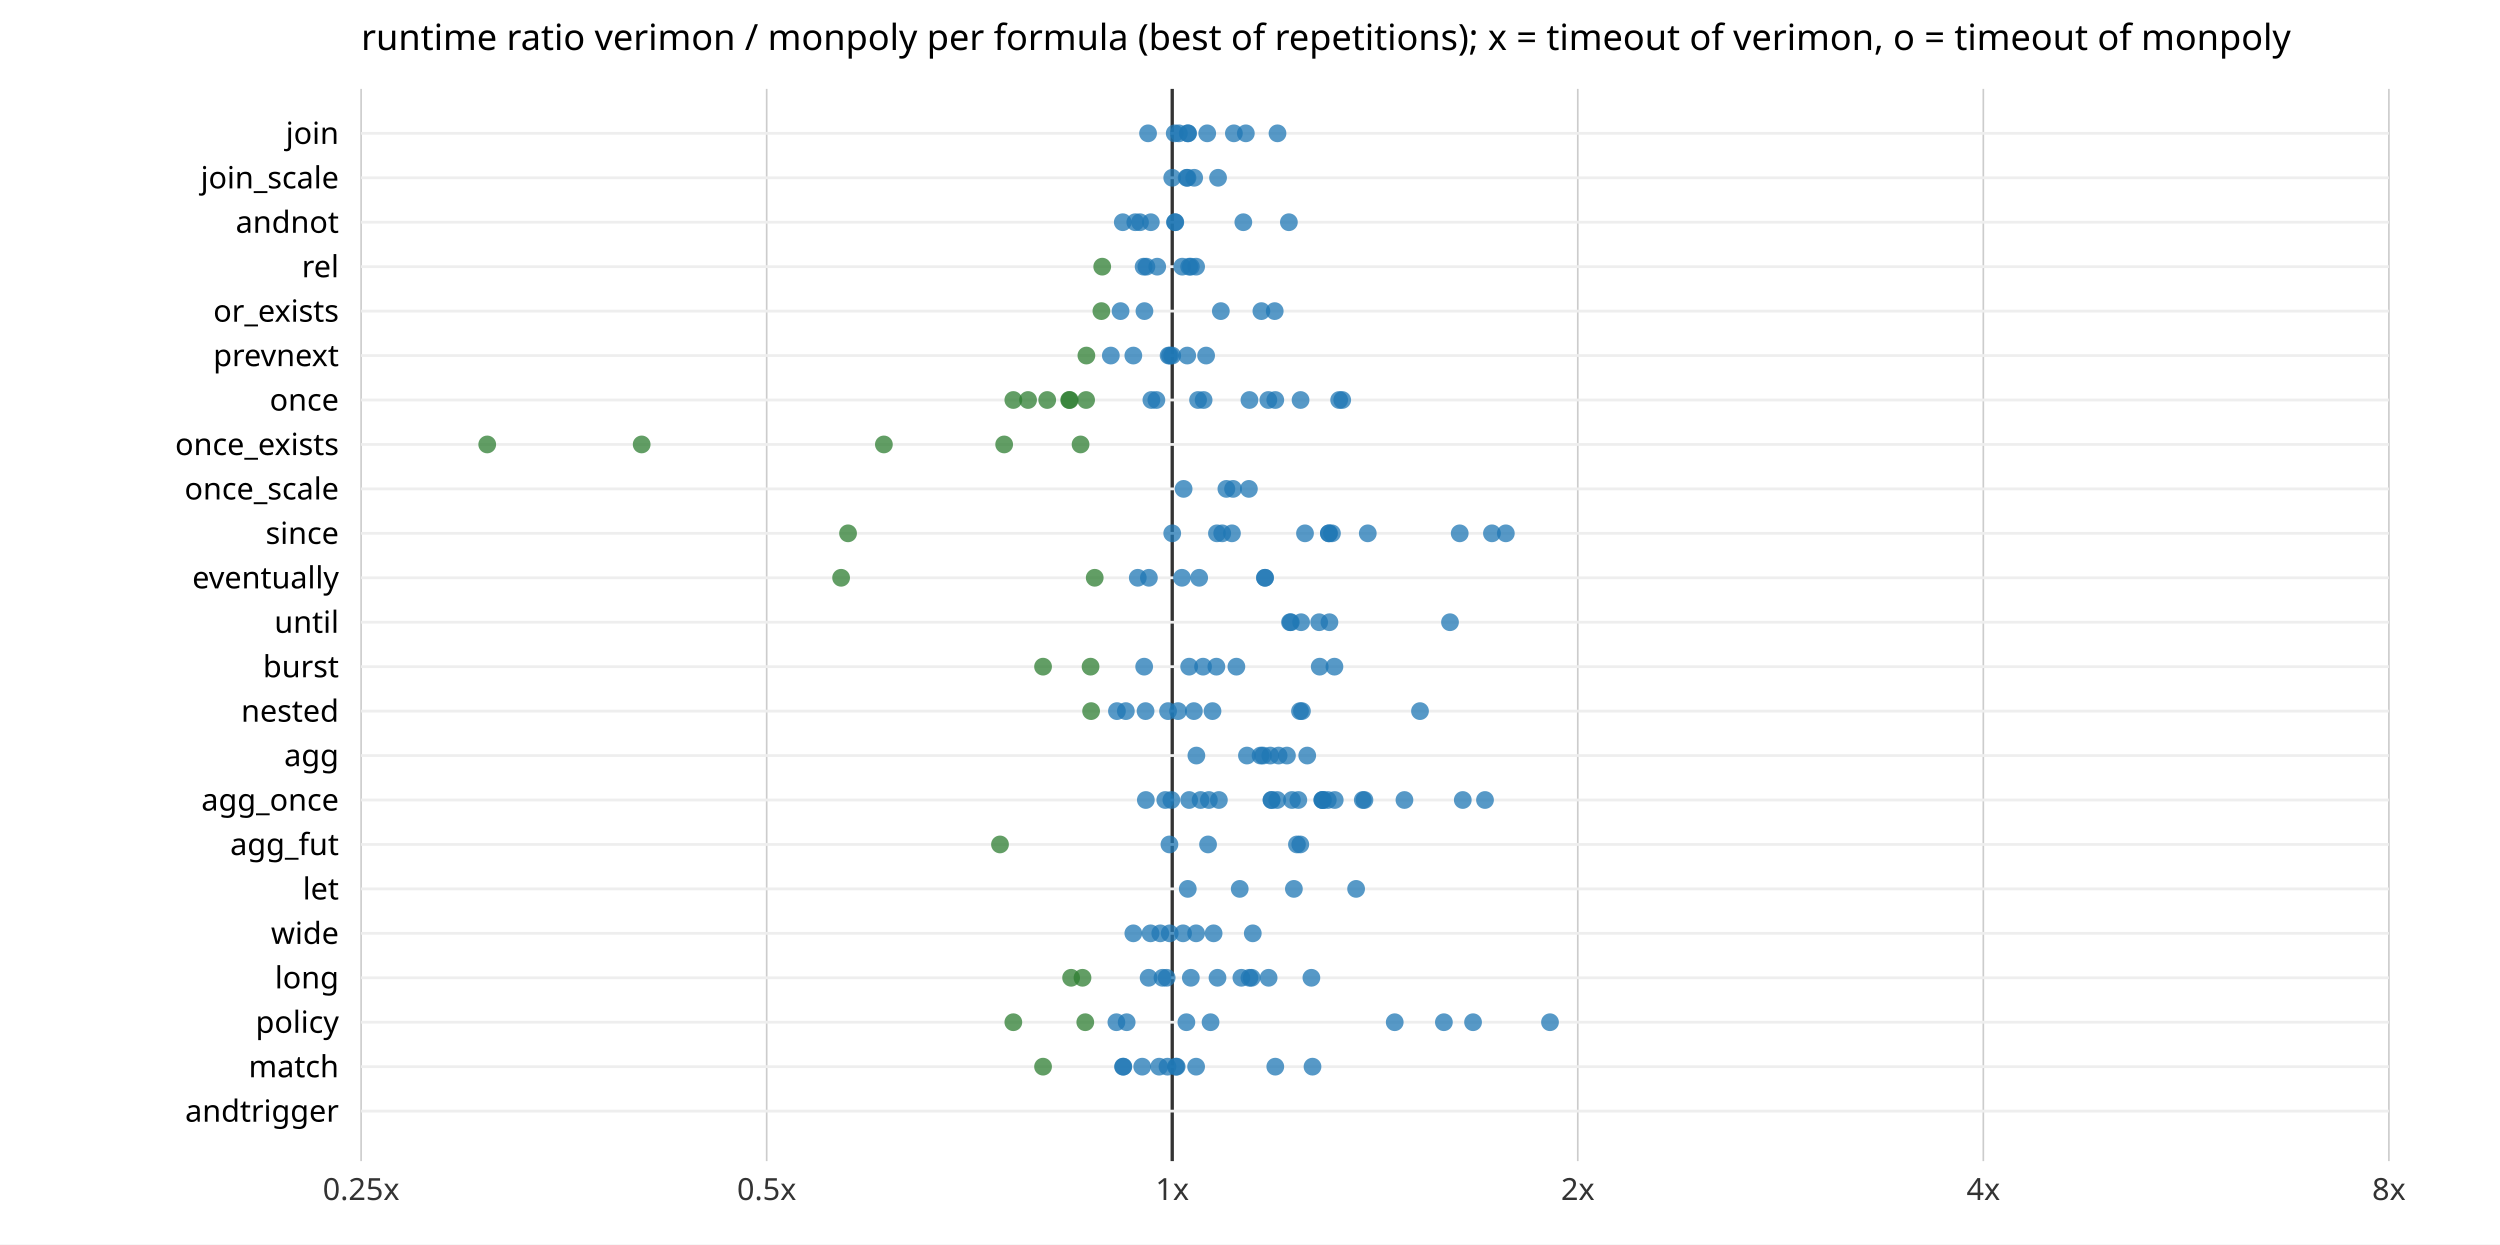
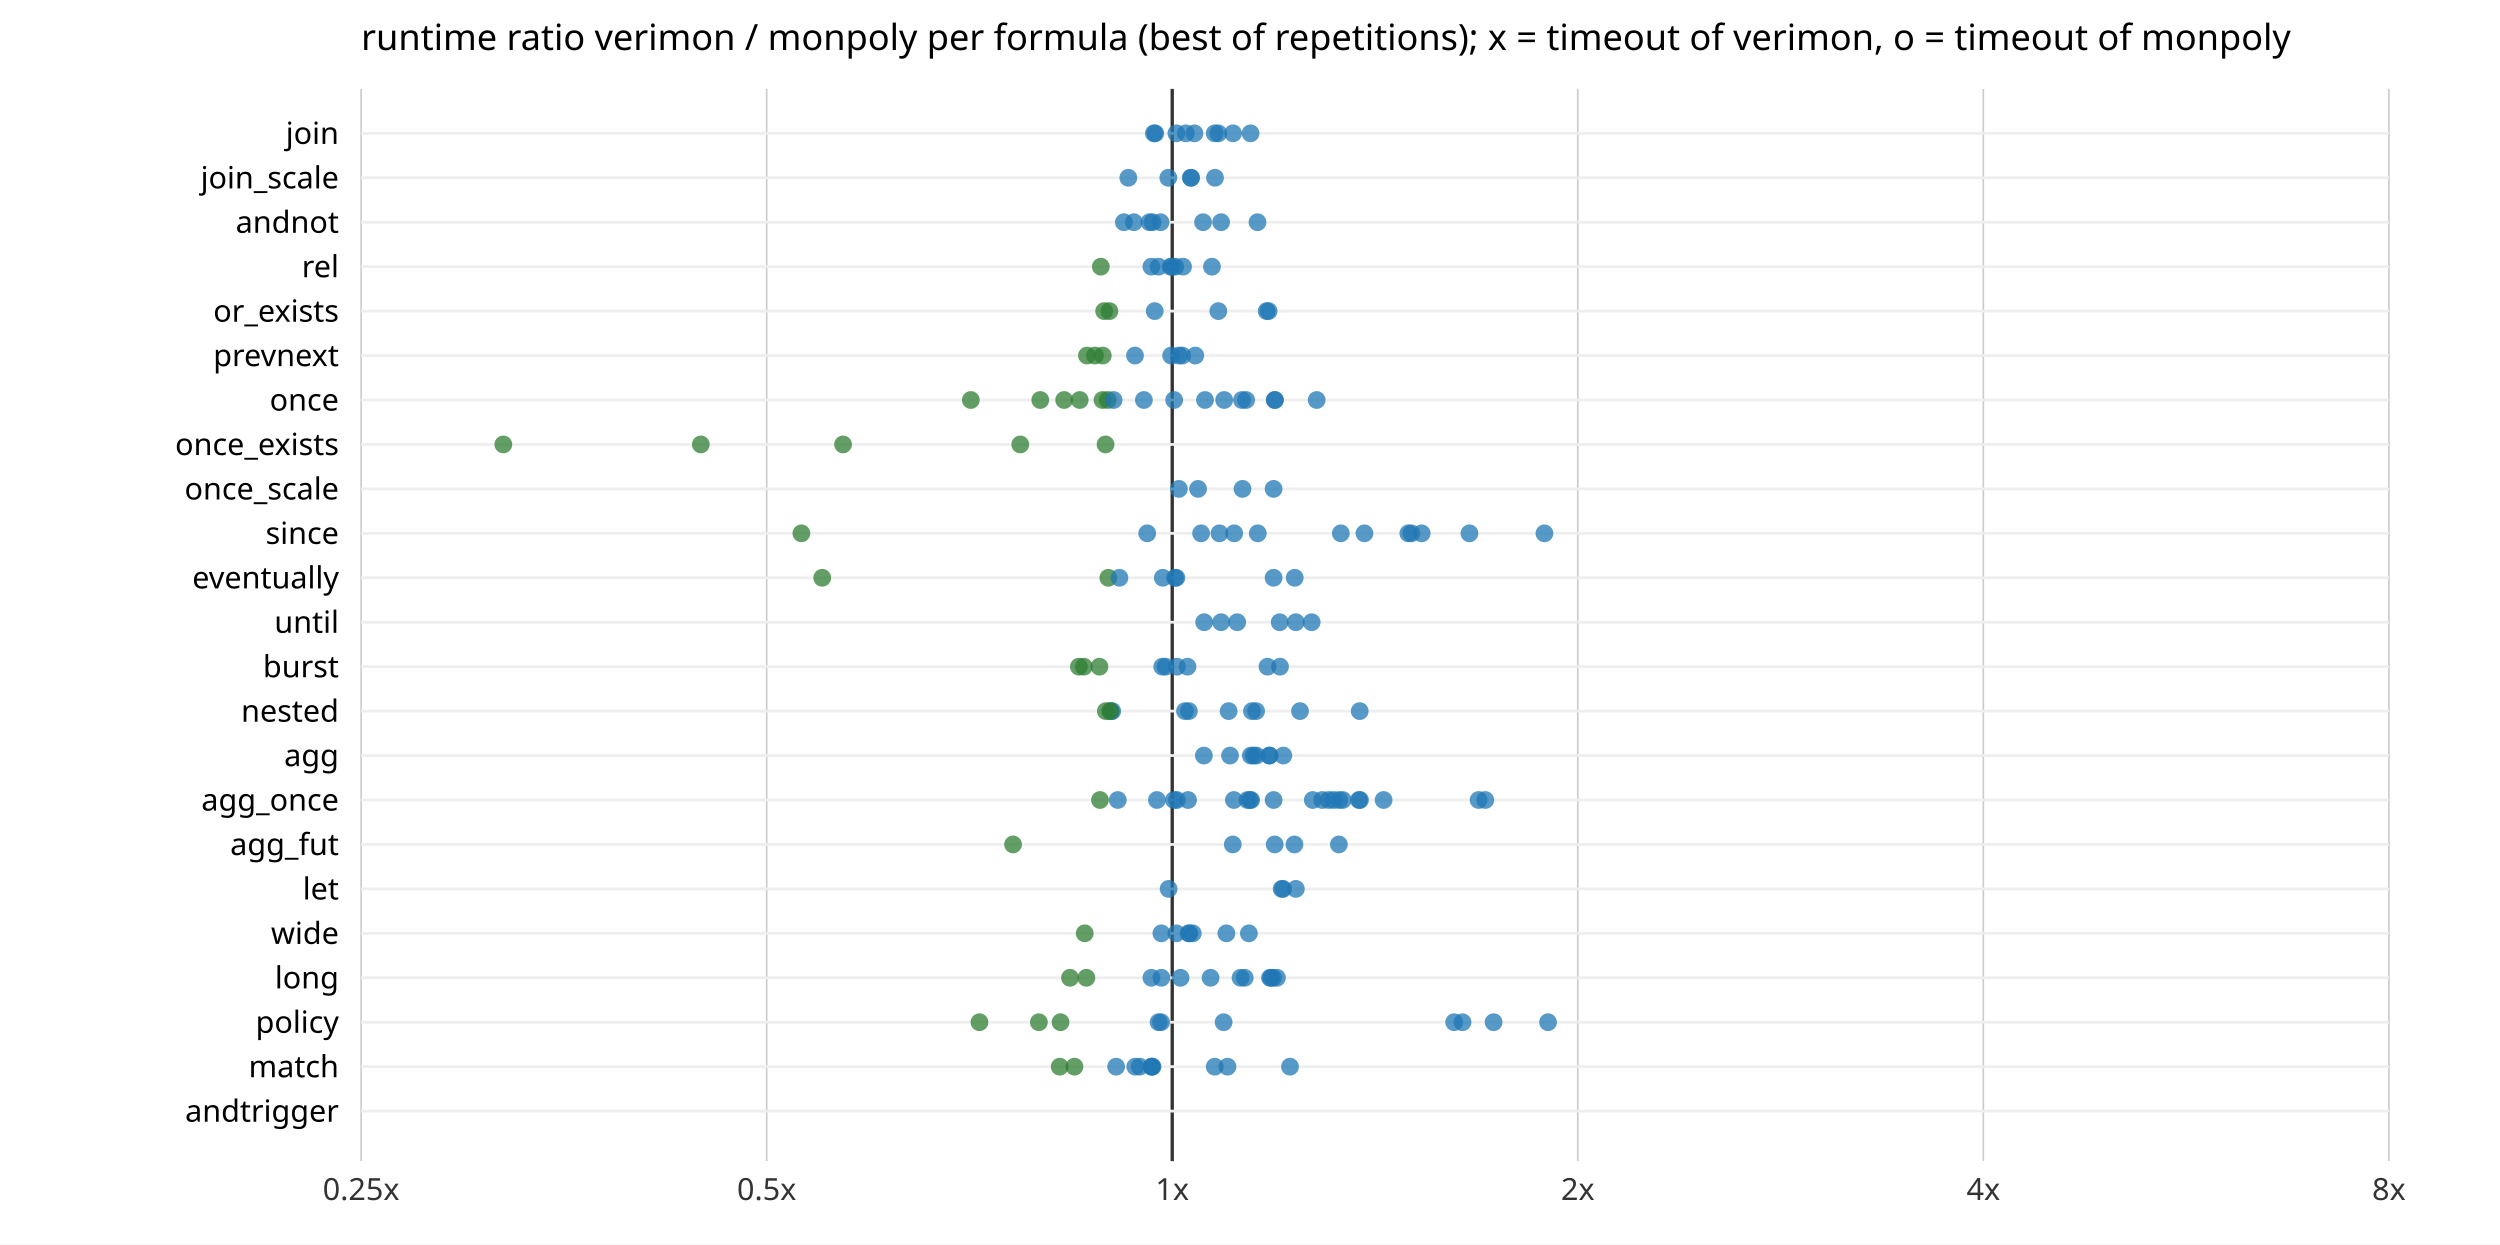
<svg xmlns="http://www.w3.org/2000/svg" width="900" height="448" font-family="sans-serif" font-size="11">
  <rect width="100%" height="100%" fill="white" />
  <text x="130" y="18" font-size="13">runtime ratio verimon / monpoly per formula (best of repetitions); x = timeout of verimon, o = timeout of monpoly</text>
  <line x1="130.0" y1="32" x2="130.0" y2="418" stroke="#ccc" stroke-width="0.6" />
  <text x="130.0" y="432" text-anchor="middle" fill="#333">0.25x</text>
  <line x1="276.0" y1="32" x2="276.0" y2="418" stroke="#ccc" stroke-width="0.6" />
  <text x="276.0" y="432" text-anchor="middle" fill="#333">0.5x</text>
  <line x1="422.0" y1="32" x2="422.0" y2="418" stroke="#333" stroke-width="1.2" />
  <text x="422.0" y="432" text-anchor="middle" fill="#333">1x</text>
  <line x1="568.0" y1="32" x2="568.0" y2="418" stroke="#ccc" stroke-width="0.6" />
  <text x="568.0" y="432" text-anchor="middle" fill="#333">2x</text>
  <line x1="714.0" y1="32" x2="714.0" y2="418" stroke="#ccc" stroke-width="0.6" />
  <text x="714.0" y="432" text-anchor="middle" fill="#333">4x</text>
  <line x1="860.0" y1="32" x2="860.0" y2="418" stroke="#ccc" stroke-width="0.6" />
  <text x="860.0" y="432" text-anchor="middle" fill="#333">8x</text>
  <text x="122" y="48.0" text-anchor="end" dominant-baseline="middle">join</text>
  <line x1="130" y1="48.0" x2="860" y2="48.0" stroke="#eee" />
-   <circle cx="427.7" cy="48.0" r="3.2" fill="#1f77b4" fill-opacity="0.75" />
-   <circle cx="427.6" cy="48.0" r="3.2" fill="#1f77b4" fill-opacity="0.75" />
-   <circle cx="459.9" cy="48.0" r="3.2" fill="#1f77b4" fill-opacity="0.75" />
-   <circle cx="448.5" cy="48.0" r="3.2" fill="#1f77b4" fill-opacity="0.75" />
-   <circle cx="434.6" cy="48.0" r="3.2" fill="#1f77b4" fill-opacity="0.75" />
-   <circle cx="413.3" cy="48.0" r="3.2" fill="#1f77b4" fill-opacity="0.75" />
-   <circle cx="424.4" cy="48.0" r="3.2" fill="#1f77b4" fill-opacity="0.75" />
-   <circle cx="444.2" cy="48.0" r="3.2" fill="#1f77b4" fill-opacity="0.75" />
-   <circle cx="422.9" cy="48.0" r="3.2" fill="#1f77b4" fill-opacity="0.75" />
+   <circle cx="415.4" cy="48.0" r="3.2" fill="#1f77b4" fill-opacity="0.75" />
+   <circle cx="423.5" cy="48.0" r="3.2" fill="#1f77b4" fill-opacity="0.75" />
+   <circle cx="450.2" cy="48.0" r="3.2" fill="#1f77b4" fill-opacity="0.75" />
+   <circle cx="443.9" cy="48.0" r="3.2" fill="#1f77b4" fill-opacity="0.75" />
+   <circle cx="430.0" cy="48.0" r="3.2" fill="#1f77b4" fill-opacity="0.75" />
+   <circle cx="415.9" cy="48.0" r="3.2" fill="#1f77b4" fill-opacity="0.75" />
+   <circle cx="437.3" cy="48.0" r="3.2" fill="#1f77b4" fill-opacity="0.75" />
+   <circle cx="438.6" cy="48.0" r="3.2" fill="#1f77b4" fill-opacity="0.75" />
+   <circle cx="426.9" cy="48.0" r="3.2" fill="#1f77b4" fill-opacity="0.75" />
  <text x="122" y="64.0" text-anchor="end" dominant-baseline="middle">join_scale</text>
  <line x1="130" y1="64.0" x2="860" y2="64.0" stroke="#eee" />
-   <circle cx="427.5" cy="64.0" r="3.2" fill="#1f77b4" fill-opacity="0.75" />
-   <circle cx="422.0" cy="64.0" r="3.2" fill="#1f77b4" fill-opacity="0.75" />
-   <circle cx="427.2" cy="64.0" r="3.2" fill="#1f77b4" fill-opacity="0.75" />
-   <circle cx="429.9" cy="64.0" r="3.2" fill="#1f77b4" fill-opacity="0.75" />
-   <circle cx="438.5" cy="64.0" r="3.2" fill="#1f77b4" fill-opacity="0.75" />
+   <circle cx="437.4" cy="64.0" r="3.2" fill="#1f77b4" fill-opacity="0.75" />
+   <circle cx="428.7" cy="64.0" r="3.2" fill="#1f77b4" fill-opacity="0.75" />
+   <circle cx="420.6" cy="64.0" r="3.2" fill="#1f77b4" fill-opacity="0.75" />
+   <circle cx="406.2" cy="64.0" r="3.2" fill="#1f77b4" fill-opacity="0.75" />
+   <circle cx="428.8" cy="64.0" r="3.2" fill="#1f77b4" fill-opacity="0.75" />
  <text x="122" y="80.0" text-anchor="end" dominant-baseline="middle">andnot</text>
  <line x1="130" y1="80.0" x2="860" y2="80.0" stroke="#eee" />
-   <circle cx="404.2" cy="80.0" r="3.2" fill="#1f77b4" fill-opacity="0.75" />
-   <circle cx="408.7" cy="80.0" r="3.2" fill="#1f77b4" fill-opacity="0.75" />
-   <circle cx="423.0" cy="80.0" r="3.2" fill="#1f77b4" fill-opacity="0.75" />
-   <circle cx="447.6" cy="80.0" r="3.2" fill="#1f77b4" fill-opacity="0.75" />
-   <circle cx="423.1" cy="80.0" r="3.2" fill="#1f77b4" fill-opacity="0.75" />
-   <circle cx="464.0" cy="80.0" r="3.2" fill="#1f77b4" fill-opacity="0.75" />
-   <circle cx="414.3" cy="80.0" r="3.2" fill="#1f77b4" fill-opacity="0.75" />
-   <circle cx="410.4" cy="80.0" r="3.2" fill="#1f77b4" fill-opacity="0.75" />
+   <circle cx="404.6" cy="80.0" r="3.2" fill="#1f77b4" fill-opacity="0.75" />
+   <circle cx="408.2" cy="80.0" r="3.2" fill="#1f77b4" fill-opacity="0.75" />
+   <circle cx="433.1" cy="80.0" r="3.2" fill="#1f77b4" fill-opacity="0.75" />
+   <circle cx="439.6" cy="80.0" r="3.2" fill="#1f77b4" fill-opacity="0.75" />
+   <circle cx="417.8" cy="80.0" r="3.2" fill="#1f77b4" fill-opacity="0.75" />
+   <circle cx="452.7" cy="80.0" r="3.2" fill="#1f77b4" fill-opacity="0.75" />
+   <circle cx="413.8" cy="80.0" r="3.2" fill="#1f77b4" fill-opacity="0.75" />
+   <circle cx="414.9" cy="80.0" r="3.2" fill="#1f77b4" fill-opacity="0.75" />
  <text x="122" y="96.0" text-anchor="end" dominant-baseline="middle">rel</text>
  <line x1="130" y1="96.0" x2="860" y2="96.0" stroke="#eee" />
-   <circle cx="412.7" cy="96.0" r="3.2" fill="#1f77b4" fill-opacity="0.75" />
-   <circle cx="430.6" cy="96.0" r="3.2" fill="#1f77b4" fill-opacity="0.75" />
-   <circle cx="416.6" cy="96.0" r="3.2" fill="#1f77b4" fill-opacity="0.75" />
-   <circle cx="411.7" cy="96.0" r="3.2" fill="#1f77b4" fill-opacity="0.75" />
-   <circle cx="396.8" cy="96.0" r="3.2" fill="#2e7d32" fill-opacity="0.75" />
-   <circle cx="428.7" cy="96.0" r="3.2" fill="#1f77b4" fill-opacity="0.75" />
-   <circle cx="425.6" cy="96.0" r="3.2" fill="#1f77b4" fill-opacity="0.75" />
-   <circle cx="428.1" cy="96.0" r="3.2" fill="#1f77b4" fill-opacity="0.75" />
+   <circle cx="414.5" cy="96.0" r="3.2" fill="#1f77b4" fill-opacity="0.75" />
+   <circle cx="423.1" cy="96.0" r="3.2" fill="#1f77b4" fill-opacity="0.75" />
+   <circle cx="436.3" cy="96.0" r="3.2" fill="#1f77b4" fill-opacity="0.75" />
+   <circle cx="417.1" cy="96.0" r="3.2" fill="#1f77b4" fill-opacity="0.75" />
+   <circle cx="396.3" cy="96.0" r="3.2" fill="#2e7d32" fill-opacity="0.75" />
+   <circle cx="421.9" cy="96.0" r="3.2" fill="#1f77b4" fill-opacity="0.75" />
+   <circle cx="425.9" cy="96.0" r="3.2" fill="#1f77b4" fill-opacity="0.75" />
+   <circle cx="421.4" cy="96.0" r="3.2" fill="#1f77b4" fill-opacity="0.75" />
  <text x="122" y="112.0" text-anchor="end" dominant-baseline="middle">or_exists</text>
  <line x1="130" y1="112.0" x2="860" y2="112.0" stroke="#eee" />
-   <circle cx="396.5" cy="112.0" r="3.2" fill="#2e7d32" fill-opacity="0.75" />
-   <circle cx="412.0" cy="112.0" r="3.2" fill="#1f77b4" fill-opacity="0.75" />
-   <circle cx="458.9" cy="112.0" r="3.2" fill="#1f77b4" fill-opacity="0.75" />
-   <circle cx="403.4" cy="112.0" r="3.2" fill="#1f77b4" fill-opacity="0.75" />
-   <circle cx="454.1" cy="112.0" r="3.2" fill="#1f77b4" fill-opacity="0.75" />
-   <circle cx="439.5" cy="112.0" r="3.2" fill="#1f77b4" fill-opacity="0.75" />
+   <circle cx="397.5" cy="112.0" r="3.2" fill="#2e7d32" fill-opacity="0.75" />
+   <circle cx="399.4" cy="112.0" r="3.2" fill="#2e7d32" fill-opacity="0.75" />
+   <circle cx="456.0" cy="112.0" r="3.2" fill="#1f77b4" fill-opacity="0.75" />
+   <circle cx="415.7" cy="112.0" r="3.2" fill="#1f77b4" fill-opacity="0.75" />
+   <circle cx="456.7" cy="112.0" r="3.2" fill="#1f77b4" fill-opacity="0.75" />
+   <circle cx="438.6" cy="112.0" r="3.2" fill="#1f77b4" fill-opacity="0.75" />
  <text x="122" y="128.0" text-anchor="end" dominant-baseline="middle">prevnext</text>
  <line x1="130" y1="128.0" x2="860" y2="128.0" stroke="#eee" />
-   <circle cx="420.7" cy="128.0" r="3.2" fill="#1f77b4" fill-opacity="0.75" />
-   <circle cx="422.0" cy="128.0" r="3.2" fill="#1f77b4" fill-opacity="0.75" />
-   <circle cx="399.9" cy="128.0" r="3.2" fill="#1f77b4" fill-opacity="0.75" />
-   <circle cx="427.4" cy="128.0" r="3.2" fill="#1f77b4" fill-opacity="0.75" />
-   <circle cx="391.1" cy="128.0" r="3.2" fill="#2e7d32" fill-opacity="0.75" />
-   <circle cx="408.0" cy="128.0" r="3.2" fill="#1f77b4" fill-opacity="0.75" />
-   <circle cx="421.2" cy="128.0" r="3.2" fill="#1f77b4" fill-opacity="0.75" />
-   <circle cx="434.2" cy="128.0" r="3.2" fill="#1f77b4" fill-opacity="0.75" />
+   <circle cx="425.6" cy="128.0" r="3.2" fill="#1f77b4" fill-opacity="0.75" />
+   <circle cx="424.4" cy="128.0" r="3.2" fill="#1f77b4" fill-opacity="0.75" />
+   <circle cx="394.2" cy="128.0" r="3.2" fill="#2e7d32" fill-opacity="0.75" />
+   <circle cx="430.3" cy="128.0" r="3.2" fill="#1f77b4" fill-opacity="0.75" />
+   <circle cx="397.0" cy="128.0" r="3.2" fill="#2e7d32" fill-opacity="0.75" />
+   <circle cx="391.3" cy="128.0" r="3.2" fill="#2e7d32" fill-opacity="0.75" />
+   <circle cx="408.6" cy="128.0" r="3.2" fill="#1f77b4" fill-opacity="0.75" />
+   <circle cx="421.6" cy="128.0" r="3.2" fill="#1f77b4" fill-opacity="0.75" />
  <text x="122" y="144.0" text-anchor="end" dominant-baseline="middle">once</text>
  <line x1="130" y1="144.0" x2="860" y2="144.0" stroke="#eee" />
-   <circle cx="414.5" cy="144.0" r="3.2" fill="#1f77b4" fill-opacity="0.75" />
-   <circle cx="416.3" cy="144.0" r="3.2" fill="#1f77b4" fill-opacity="0.75" />
-   <circle cx="377.0" cy="144.0" r="3.2" fill="#2e7d32" fill-opacity="0.75" />
-   <circle cx="433.3" cy="144.0" r="3.2" fill="#1f77b4" fill-opacity="0.75" />
-   <circle cx="431.3" cy="144.0" r="3.2" fill="#1f77b4" fill-opacity="0.75" />
-   <circle cx="456.6" cy="144.0" r="3.2" fill="#1f77b4" fill-opacity="0.75" />
-   <circle cx="483.2" cy="144.0" r="3.2" fill="#1f77b4" fill-opacity="0.75" />
-   <circle cx="482.1" cy="144.0" r="3.2" fill="#1f77b4" fill-opacity="0.75" />
-   <circle cx="370.1" cy="144.0" r="3.2" fill="#2e7d32" fill-opacity="0.75" />
-   <circle cx="384.9" cy="144.0" r="3.2" fill="#2e7d32" fill-opacity="0.75" />
-   <circle cx="391.0" cy="144.0" r="3.2" fill="#2e7d32" fill-opacity="0.75" />
-   <circle cx="385.1" cy="144.0" r="3.2" fill="#2e7d32" fill-opacity="0.75" />
-   <circle cx="364.8" cy="144.0" r="3.2" fill="#2e7d32" fill-opacity="0.75" />
-   <circle cx="468.2" cy="144.0" r="3.2" fill="#1f77b4" fill-opacity="0.75" />
-   <circle cx="459.1" cy="144.0" r="3.2" fill="#1f77b4" fill-opacity="0.75" />
-   <circle cx="449.8" cy="144.0" r="3.2" fill="#1f77b4" fill-opacity="0.75" />
+   <circle cx="411.8" cy="144.0" r="3.2" fill="#1f77b4" fill-opacity="0.75" />
+   <circle cx="398.8" cy="144.0" r="3.2" fill="#2e7d32" fill-opacity="0.75" />
+   <circle cx="388.7" cy="144.0" r="3.2" fill="#2e7d32" fill-opacity="0.75" />
+   <circle cx="440.7" cy="144.0" r="3.2" fill="#1f77b4" fill-opacity="0.75" />
+   <circle cx="422.7" cy="144.0" r="3.2" fill="#1f77b4" fill-opacity="0.75" />
+   <circle cx="433.8" cy="144.0" r="3.2" fill="#1f77b4" fill-opacity="0.75" />
+   <circle cx="458.9" cy="144.0" r="3.2" fill="#1f77b4" fill-opacity="0.75" />
+   <circle cx="447.1" cy="144.0" r="3.2" fill="#1f77b4" fill-opacity="0.75" />
+   <circle cx="374.5" cy="144.0" r="3.2" fill="#2e7d32" fill-opacity="0.75" />
+   <circle cx="383.1" cy="144.0" r="3.2" fill="#2e7d32" fill-opacity="0.75" />
+   <circle cx="396.9" cy="144.0" r="3.2" fill="#2e7d32" fill-opacity="0.75" />
+   <circle cx="400.9" cy="144.0" r="3.2" fill="#1f77b4" fill-opacity="0.75" />
+   <circle cx="349.5" cy="144.0" r="3.2" fill="#2e7d32" fill-opacity="0.75" />
+   <circle cx="474.0" cy="144.0" r="3.2" fill="#1f77b4" fill-opacity="0.75" />
+   <circle cx="448.6" cy="144.0" r="3.2" fill="#1f77b4" fill-opacity="0.75" />
+   <circle cx="459.0" cy="144.0" r="3.2" fill="#1f77b4" fill-opacity="0.75" />
  <text x="122" y="160.0" text-anchor="end" dominant-baseline="middle">once_exists</text>
  <line x1="130" y1="160.0" x2="860" y2="160.0" stroke="#eee" />
-   <circle cx="389.0" cy="160.0" r="3.2" fill="#2e7d32" fill-opacity="0.75" />
-   <circle cx="318.2" cy="160.0" r="3.2" fill="#2e7d32" fill-opacity="0.75" />
-   <circle cx="231.0" cy="160.0" r="3.2" fill="#2e7d32" fill-opacity="0.75" />
-   <circle cx="361.5" cy="160.0" r="3.2" fill="#2e7d32" fill-opacity="0.75" />
-   <circle cx="175.4" cy="160.0" r="3.2" fill="#2e7d32" fill-opacity="0.75" />
+   <circle cx="398.0" cy="160.0" r="3.2" fill="#2e7d32" fill-opacity="0.75" />
+   <circle cx="303.5" cy="160.0" r="3.2" fill="#2e7d32" fill-opacity="0.75" />
+   <circle cx="252.3" cy="160.0" r="3.2" fill="#2e7d32" fill-opacity="0.75" />
+   <circle cx="367.3" cy="160.0" r="3.2" fill="#2e7d32" fill-opacity="0.75" />
+   <circle cx="181.2" cy="160.0" r="3.2" fill="#2e7d32" fill-opacity="0.75" />
  <text x="122" y="176.0" text-anchor="end" dominant-baseline="middle">once_scale</text>
  <line x1="130" y1="176.0" x2="860" y2="176.0" stroke="#eee" />
-   <circle cx="449.6" cy="176.0" r="3.2" fill="#1f77b4" fill-opacity="0.75" />
-   <circle cx="443.9" cy="176.0" r="3.2" fill="#1f77b4" fill-opacity="0.75" />
-   <circle cx="441.5" cy="176.0" r="3.2" fill="#1f77b4" fill-opacity="0.75" />
-   <circle cx="426.1" cy="176.0" r="3.2" fill="#1f77b4" fill-opacity="0.75" />
+   <circle cx="447.3" cy="176.0" r="3.2" fill="#1f77b4" fill-opacity="0.75" />
+   <circle cx="458.5" cy="176.0" r="3.2" fill="#1f77b4" fill-opacity="0.75" />
+   <circle cx="431.3" cy="176.0" r="3.2" fill="#1f77b4" fill-opacity="0.75" />
+   <circle cx="424.4" cy="176.0" r="3.2" fill="#1f77b4" fill-opacity="0.75" />
  <text x="122" y="192.0" text-anchor="end" dominant-baseline="middle">since</text>
  <line x1="130" y1="192.0" x2="860" y2="192.0" stroke="#eee" />
-   <circle cx="422.0" cy="192.0" r="3.2" fill="#1f77b4" fill-opacity="0.75" />
-   <circle cx="438.1" cy="192.0" r="3.2" fill="#1f77b4" fill-opacity="0.75" />
-   <circle cx="443.5" cy="192.0" r="3.2" fill="#1f77b4" fill-opacity="0.75" />
-   <circle cx="469.8" cy="192.0" r="3.2" fill="#1f77b4" fill-opacity="0.75" />
-   <circle cx="479.5" cy="192.0" r="3.2" fill="#1f77b4" fill-opacity="0.75" />
-   <circle cx="492.4" cy="192.0" r="3.2" fill="#1f77b4" fill-opacity="0.75" />
-   <circle cx="542.1" cy="192.0" r="3.2" fill="#1f77b4" fill-opacity="0.75" />
-   <circle cx="525.5" cy="192.0" r="3.2" fill="#1f77b4" fill-opacity="0.75" />
-   <circle cx="537.1" cy="192.0" r="3.2" fill="#1f77b4" fill-opacity="0.75" />
-   <circle cx="478.4" cy="192.0" r="3.2" fill="#1f77b4" fill-opacity="0.75" />
-   <circle cx="478.4" cy="192.0" r="3.2" fill="#1f77b4" fill-opacity="0.75" />
-   <circle cx="305.3" cy="192.0" r="3.2" fill="#2e7d32" fill-opacity="0.75" />
-   <circle cx="440.0" cy="192.0" r="3.2" fill="#1f77b4" fill-opacity="0.75" />
+   <circle cx="413.0" cy="192.0" r="3.2" fill="#1f77b4" fill-opacity="0.75" />
+   <circle cx="444.3" cy="192.0" r="3.2" fill="#1f77b4" fill-opacity="0.75" />
+   <circle cx="439.0" cy="192.0" r="3.2" fill="#1f77b4" fill-opacity="0.75" />
+   <circle cx="508.1" cy="192.0" r="3.2" fill="#1f77b4" fill-opacity="0.75" />
+   <circle cx="507.0" cy="192.0" r="3.2" fill="#1f77b4" fill-opacity="0.75" />
+   <circle cx="491.2" cy="192.0" r="3.2" fill="#1f77b4" fill-opacity="0.75" />
+   <circle cx="556.0" cy="192.0" r="3.2" fill="#1f77b4" fill-opacity="0.75" />
+   <circle cx="511.8" cy="192.0" r="3.2" fill="#1f77b4" fill-opacity="0.75" />
+   <circle cx="529.0" cy="192.0" r="3.2" fill="#1f77b4" fill-opacity="0.75" />
+   <circle cx="452.8" cy="192.0" r="3.2" fill="#1f77b4" fill-opacity="0.75" />
+   <circle cx="482.7" cy="192.0" r="3.2" fill="#1f77b4" fill-opacity="0.75" />
+   <circle cx="288.5" cy="192.0" r="3.2" fill="#2e7d32" fill-opacity="0.75" />
+   <circle cx="432.4" cy="192.0" r="3.2" fill="#1f77b4" fill-opacity="0.75" />
  <text x="122" y="208.0" text-anchor="end" dominant-baseline="middle">eventually</text>
  <line x1="130" y1="208.0" x2="860" y2="208.0" stroke="#eee" />
-   <circle cx="394.1" cy="208.0" r="3.2" fill="#2e7d32" fill-opacity="0.75" />
-   <circle cx="431.7" cy="208.0" r="3.2" fill="#1f77b4" fill-opacity="0.75" />
-   <circle cx="455.4" cy="208.0" r="3.2" fill="#1f77b4" fill-opacity="0.75" />
-   <circle cx="413.6" cy="208.0" r="3.2" fill="#1f77b4" fill-opacity="0.75" />
-   <circle cx="425.5" cy="208.0" r="3.2" fill="#1f77b4" fill-opacity="0.75" />
-   <circle cx="455.4" cy="208.0" r="3.2" fill="#1f77b4" fill-opacity="0.75" />
-   <circle cx="409.6" cy="208.0" r="3.2" fill="#1f77b4" fill-opacity="0.75" />
-   <circle cx="302.8" cy="208.0" r="3.2" fill="#2e7d32" fill-opacity="0.75" />
+   <circle cx="423.0" cy="208.0" r="3.2" fill="#1f77b4" fill-opacity="0.75" />
+   <circle cx="423.5" cy="208.0" r="3.2" fill="#1f77b4" fill-opacity="0.75" />
+   <circle cx="466.1" cy="208.0" r="3.2" fill="#1f77b4" fill-opacity="0.75" />
+   <circle cx="399.0" cy="208.0" r="3.2" fill="#2e7d32" fill-opacity="0.75" />
+   <circle cx="418.6" cy="208.0" r="3.2" fill="#1f77b4" fill-opacity="0.75" />
+   <circle cx="458.5" cy="208.0" r="3.2" fill="#1f77b4" fill-opacity="0.75" />
+   <circle cx="403.0" cy="208.0" r="3.2" fill="#1f77b4" fill-opacity="0.75" />
+   <circle cx="296.0" cy="208.0" r="3.2" fill="#2e7d32" fill-opacity="0.75" />
  <text x="122" y="224.0" text-anchor="end" dominant-baseline="middle">until</text>
  <line x1="130" y1="224.0" x2="860" y2="224.0" stroke="#eee" />
-   <circle cx="464.4" cy="224.0" r="3.2" fill="#1f77b4" fill-opacity="0.75" />
-   <circle cx="474.9" cy="224.0" r="3.2" fill="#1f77b4" fill-opacity="0.75" />
-   <circle cx="468.4" cy="224.0" r="3.2" fill="#1f77b4" fill-opacity="0.75" />
-   <circle cx="478.6" cy="224.0" r="3.2" fill="#1f77b4" fill-opacity="0.75" />
-   <circle cx="464.7" cy="224.0" r="3.2" fill="#1f77b4" fill-opacity="0.75" />
-   <circle cx="522.0" cy="224.0" r="3.2" fill="#1f77b4" fill-opacity="0.75" />
+   <circle cx="460.7" cy="224.0" r="3.2" fill="#1f77b4" fill-opacity="0.75" />
+   <circle cx="433.5" cy="224.0" r="3.2" fill="#1f77b4" fill-opacity="0.75" />
+   <circle cx="439.6" cy="224.0" r="3.2" fill="#1f77b4" fill-opacity="0.75" />
+   <circle cx="445.4" cy="224.0" r="3.2" fill="#1f77b4" fill-opacity="0.75" />
+   <circle cx="472.2" cy="224.0" r="3.2" fill="#1f77b4" fill-opacity="0.75" />
+   <circle cx="466.5" cy="224.0" r="3.2" fill="#1f77b4" fill-opacity="0.75" />
  <text x="122" y="240.0" text-anchor="end" dominant-baseline="middle">burst</text>
  <line x1="130" y1="240.0" x2="860" y2="240.0" stroke="#eee" />
-   <circle cx="375.5" cy="240.0" r="3.2" fill="#2e7d32" fill-opacity="0.75" />
-   <circle cx="392.6" cy="240.0" r="3.2" fill="#2e7d32" fill-opacity="0.75" />
-   <circle cx="428.1" cy="240.0" r="3.2" fill="#1f77b4" fill-opacity="0.75" />
-   <circle cx="437.9" cy="240.0" r="3.2" fill="#1f77b4" fill-opacity="0.75" />
-   <circle cx="445.1" cy="240.0" r="3.2" fill="#1f77b4" fill-opacity="0.75" />
-   <circle cx="433.1" cy="240.0" r="3.2" fill="#1f77b4" fill-opacity="0.75" />
-   <circle cx="475.1" cy="240.0" r="3.2" fill="#1f77b4" fill-opacity="0.75" />
-   <circle cx="480.4" cy="240.0" r="3.2" fill="#1f77b4" fill-opacity="0.75" />
-   <circle cx="411.9" cy="240.0" r="3.2" fill="#1f77b4" fill-opacity="0.75" />
+   <circle cx="395.8" cy="240.0" r="3.2" fill="#2e7d32" fill-opacity="0.75" />
+   <circle cx="388.4" cy="240.0" r="3.2" fill="#2e7d32" fill-opacity="0.75" />
+   <circle cx="419.6" cy="240.0" r="3.2" fill="#1f77b4" fill-opacity="0.75" />
+   <circle cx="427.5" cy="240.0" r="3.2" fill="#1f77b4" fill-opacity="0.75" />
+   <circle cx="423.7" cy="240.0" r="3.2" fill="#1f77b4" fill-opacity="0.75" />
+   <circle cx="418.4" cy="240.0" r="3.2" fill="#1f77b4" fill-opacity="0.75" />
+   <circle cx="460.8" cy="240.0" r="3.2" fill="#1f77b4" fill-opacity="0.75" />
+   <circle cx="456.3" cy="240.0" r="3.2" fill="#1f77b4" fill-opacity="0.75" />
+   <circle cx="390.2" cy="240.0" r="3.2" fill="#2e7d32" fill-opacity="0.75" />
  <text x="122" y="256.0" text-anchor="end" dominant-baseline="middle">nested</text>
  <line x1="130" y1="256.0" x2="860" y2="256.0" stroke="#eee" />
-   <circle cx="424.1" cy="256.0" r="3.2" fill="#1f77b4" fill-opacity="0.75" />
-   <circle cx="412.4" cy="256.0" r="3.2" fill="#1f77b4" fill-opacity="0.75" />
-   <circle cx="405.3" cy="256.0" r="3.2" fill="#1f77b4" fill-opacity="0.75" />
-   <circle cx="420.5" cy="256.0" r="3.2" fill="#1f77b4" fill-opacity="0.75" />
-   <circle cx="402.1" cy="256.0" r="3.2" fill="#1f77b4" fill-opacity="0.75" />
-   <circle cx="392.8" cy="256.0" r="3.2" fill="#2e7d32" fill-opacity="0.75" />
-   <circle cx="511.2" cy="256.0" r="3.2" fill="#1f77b4" fill-opacity="0.75" />
-   <circle cx="429.8" cy="256.0" r="3.2" fill="#1f77b4" fill-opacity="0.75" />
+   <circle cx="428.0" cy="256.0" r="3.2" fill="#1f77b4" fill-opacity="0.75" />
+   <circle cx="400.4" cy="256.0" r="3.2" fill="#1f77b4" fill-opacity="0.75" />
+   <circle cx="399.9" cy="256.0" r="3.2" fill="#1f77b4" fill-opacity="0.75" />
+   <circle cx="426.6" cy="256.0" r="3.2" fill="#1f77b4" fill-opacity="0.75" />
+   <circle cx="398.1" cy="256.0" r="3.2" fill="#2e7d32" fill-opacity="0.75" />
+   <circle cx="399.7" cy="256.0" r="3.2" fill="#2e7d32" fill-opacity="0.75" />
+   <circle cx="489.5" cy="256.0" r="3.2" fill="#1f77b4" fill-opacity="0.75" />
+   <circle cx="452.2" cy="256.0" r="3.2" fill="#1f77b4" fill-opacity="0.75" />
  <circle cx="468.0" cy="256.0" r="3.2" fill="#1f77b4" fill-opacity="0.75" />
-   <circle cx="436.5" cy="256.0" r="3.2" fill="#1f77b4" fill-opacity="0.75" />
-   <circle cx="468.7" cy="256.0" r="3.2" fill="#1f77b4" fill-opacity="0.75" />
+   <circle cx="442.3" cy="256.0" r="3.2" fill="#1f77b4" fill-opacity="0.75" />
+   <circle cx="450.7" cy="256.0" r="3.2" fill="#1f77b4" fill-opacity="0.75" />
  <text x="122" y="272.0" text-anchor="end" dominant-baseline="middle">agg</text>
  <line x1="130" y1="272.0" x2="860" y2="272.0" stroke="#eee" />
-   <circle cx="463.3" cy="272.0" r="3.2" fill="#1f77b4" fill-opacity="0.75" />
-   <circle cx="430.7" cy="272.0" r="3.2" fill="#1f77b4" fill-opacity="0.75" />
-   <circle cx="454.7" cy="272.0" r="3.2" fill="#1f77b4" fill-opacity="0.75" />
-   <circle cx="457.3" cy="272.0" r="3.2" fill="#1f77b4" fill-opacity="0.75" />
-   <circle cx="470.6" cy="272.0" r="3.2" fill="#1f77b4" fill-opacity="0.75" />
-   <circle cx="453.8" cy="272.0" r="3.2" fill="#1f77b4" fill-opacity="0.75" />
-   <circle cx="460.3" cy="272.0" r="3.2" fill="#1f77b4" fill-opacity="0.75" />
-   <circle cx="448.9" cy="272.0" r="3.2" fill="#1f77b4" fill-opacity="0.75" />
+   <circle cx="442.8" cy="272.0" r="3.2" fill="#1f77b4" fill-opacity="0.75" />
+   <circle cx="457.1" cy="272.0" r="3.2" fill="#1f77b4" fill-opacity="0.75" />
+   <circle cx="451.3" cy="272.0" r="3.2" fill="#1f77b4" fill-opacity="0.75" />
+   <circle cx="456.9" cy="272.0" r="3.2" fill="#1f77b4" fill-opacity="0.75" />
+   <circle cx="450.3" cy="272.0" r="3.2" fill="#1f77b4" fill-opacity="0.75" />
+   <circle cx="462.0" cy="272.0" r="3.2" fill="#1f77b4" fill-opacity="0.75" />
+   <circle cx="452.3" cy="272.0" r="3.2" fill="#1f77b4" fill-opacity="0.75" />
+   <circle cx="433.4" cy="272.0" r="3.2" fill="#1f77b4" fill-opacity="0.75" />
  <text x="122" y="288.0" text-anchor="end" dominant-baseline="middle">agg_once</text>
  <line x1="130" y1="288.0" x2="860" y2="288.0" stroke="#eee" />
-   <circle cx="457.8" cy="288.0" r="3.2" fill="#1f77b4" fill-opacity="0.75" />
-   <circle cx="459.8" cy="288.0" r="3.2" fill="#1f77b4" fill-opacity="0.75" />
-   <circle cx="490.6" cy="288.0" r="3.2" fill="#1f77b4" fill-opacity="0.75" />
-   <circle cx="476.3" cy="288.0" r="3.2" fill="#1f77b4" fill-opacity="0.75" />
-   <circle cx="457.7" cy="288.0" r="3.2" fill="#1f77b4" fill-opacity="0.75" />
-   <circle cx="505.6" cy="288.0" r="3.2" fill="#1f77b4" fill-opacity="0.75" />
-   <circle cx="491.2" cy="288.0" r="3.2" fill="#1f77b4" fill-opacity="0.75" />
-   <circle cx="526.6" cy="288.0" r="3.2" fill="#1f77b4" fill-opacity="0.75" />
-   <circle cx="534.6" cy="288.0" r="3.2" fill="#1f77b4" fill-opacity="0.75" />
-   <circle cx="476.1" cy="288.0" r="3.2" fill="#1f77b4" fill-opacity="0.75" />
-   <circle cx="465.1" cy="288.0" r="3.2" fill="#1f77b4" fill-opacity="0.75" />
-   <circle cx="467.4" cy="288.0" r="3.2" fill="#1f77b4" fill-opacity="0.75" />
+   <circle cx="449.1" cy="288.0" r="3.2" fill="#1f77b4" fill-opacity="0.75" />
+   <circle cx="450.0" cy="288.0" r="3.2" fill="#1f77b4" fill-opacity="0.75" />
+   <circle cx="498.1" cy="288.0" r="3.2" fill="#1f77b4" fill-opacity="0.75" />
+   <circle cx="478.3" cy="288.0" r="3.2" fill="#1f77b4" fill-opacity="0.75" />
+   <circle cx="458.5" cy="288.0" r="3.2" fill="#1f77b4" fill-opacity="0.75" />
+   <circle cx="489.2" cy="288.0" r="3.2" fill="#1f77b4" fill-opacity="0.75" />
+   <circle cx="489.6" cy="288.0" r="3.2" fill="#1f77b4" fill-opacity="0.75" />
+   <circle cx="532.3" cy="288.0" r="3.2" fill="#1f77b4" fill-opacity="0.75" />
+   <circle cx="534.7" cy="288.0" r="3.2" fill="#1f77b4" fill-opacity="0.75" />
+   <circle cx="480.1" cy="288.0" r="3.2" fill="#1f77b4" fill-opacity="0.75" />
+   <circle cx="483.4" cy="288.0" r="3.2" fill="#1f77b4" fill-opacity="0.75" />
  <circle cx="476.0" cy="288.0" r="3.2" fill="#1f77b4" fill-opacity="0.75" />
-   <circle cx="438.8" cy="288.0" r="3.2" fill="#1f77b4" fill-opacity="0.75" />
-   <circle cx="435.2" cy="288.0" r="3.2" fill="#1f77b4" fill-opacity="0.75" />
-   <circle cx="432.2" cy="288.0" r="3.2" fill="#1f77b4" fill-opacity="0.75" />
-   <circle cx="419.5" cy="288.0" r="3.2" fill="#1f77b4" fill-opacity="0.75" />
-   <circle cx="428.1" cy="288.0" r="3.2" fill="#1f77b4" fill-opacity="0.75" />
-   <circle cx="412.5" cy="288.0" r="3.2" fill="#1f77b4" fill-opacity="0.75" />
-   <circle cx="478.0" cy="288.0" r="3.2" fill="#1f77b4" fill-opacity="0.75" />
-   <circle cx="480.5" cy="288.0" r="3.2" fill="#1f77b4" fill-opacity="0.75" />
-   <circle cx="421.7" cy="288.0" r="3.2" fill="#1f77b4" fill-opacity="0.75" />
+   <circle cx="450.4" cy="288.0" r="3.2" fill="#1f77b4" fill-opacity="0.75" />
+   <circle cx="416.5" cy="288.0" r="3.2" fill="#1f77b4" fill-opacity="0.75" />
+   <circle cx="423.7" cy="288.0" r="3.2" fill="#1f77b4" fill-opacity="0.75" />
+   <circle cx="427.7" cy="288.0" r="3.2" fill="#1f77b4" fill-opacity="0.75" />
+   <circle cx="444.2" cy="288.0" r="3.2" fill="#1f77b4" fill-opacity="0.75" />
+   <circle cx="402.4" cy="288.0" r="3.2" fill="#1f77b4" fill-opacity="0.75" />
+   <circle cx="396.0" cy="288.0" r="3.2" fill="#2e7d32" fill-opacity="0.75" />
+   <circle cx="472.6" cy="288.0" r="3.2" fill="#1f77b4" fill-opacity="0.75" />
+   <circle cx="482.1" cy="288.0" r="3.2" fill="#1f77b4" fill-opacity="0.75" />
+   <circle cx="422.6" cy="288.0" r="3.2" fill="#1f77b4" fill-opacity="0.75" />
  <text x="122" y="304.0" text-anchor="end" dominant-baseline="middle">agg_fut</text>
  <line x1="130" y1="304.0" x2="860" y2="304.0" stroke="#eee" />
-   <circle cx="421.0" cy="304.0" r="3.2" fill="#1f77b4" fill-opacity="0.75" />
-   <circle cx="360.0" cy="304.0" r="3.2" fill="#2e7d32" fill-opacity="0.75" />
-   <circle cx="466.9" cy="304.0" r="3.2" fill="#1f77b4" fill-opacity="0.75" />
-   <circle cx="468.1" cy="304.0" r="3.2" fill="#1f77b4" fill-opacity="0.75" />
-   <circle cx="434.9" cy="304.0" r="3.2" fill="#1f77b4" fill-opacity="0.75" />
+   <circle cx="443.8" cy="304.0" r="3.2" fill="#1f77b4" fill-opacity="0.75" />
+   <circle cx="364.7" cy="304.0" r="3.2" fill="#2e7d32" fill-opacity="0.75" />
+   <circle cx="458.9" cy="304.0" r="3.2" fill="#1f77b4" fill-opacity="0.75" />
+   <circle cx="482.0" cy="304.0" r="3.2" fill="#1f77b4" fill-opacity="0.75" />
+   <circle cx="466.0" cy="304.0" r="3.2" fill="#1f77b4" fill-opacity="0.75" />
  <text x="122" y="320.0" text-anchor="end" dominant-baseline="middle">let</text>
  <line x1="130" y1="320.0" x2="860" y2="320.0" stroke="#eee" />
-   <circle cx="427.6" cy="320.0" r="3.2" fill="#1f77b4" fill-opacity="0.75" />
-   <circle cx="488.2" cy="320.0" r="3.2" fill="#1f77b4" fill-opacity="0.75" />
-   <circle cx="446.3" cy="320.0" r="3.2" fill="#1f77b4" fill-opacity="0.75" />
-   <circle cx="465.8" cy="320.0" r="3.2" fill="#1f77b4" fill-opacity="0.75" />
+   <circle cx="420.7" cy="320.0" r="3.2" fill="#1f77b4" fill-opacity="0.75" />
+   <circle cx="466.5" cy="320.0" r="3.2" fill="#1f77b4" fill-opacity="0.75" />
+   <circle cx="461.9" cy="320.0" r="3.2" fill="#1f77b4" fill-opacity="0.75" />
+   <circle cx="461.4" cy="320.0" r="3.2" fill="#1f77b4" fill-opacity="0.75" />
  <text x="122" y="336.0" text-anchor="end" dominant-baseline="middle">wide</text>
  <line x1="130" y1="336.0" x2="860" y2="336.0" stroke="#eee" />
-   <circle cx="417.7" cy="336.0" r="3.2" fill="#1f77b4" fill-opacity="0.75" />
-   <circle cx="421.1" cy="336.0" r="3.2" fill="#1f77b4" fill-opacity="0.75" />
-   <circle cx="430.6" cy="336.0" r="3.2" fill="#1f77b4" fill-opacity="0.75" />
-   <circle cx="408.0" cy="336.0" r="3.2" fill="#1f77b4" fill-opacity="0.75" />
-   <circle cx="414.2" cy="336.0" r="3.2" fill="#1f77b4" fill-opacity="0.75" />
-   <circle cx="425.9" cy="336.0" r="3.2" fill="#1f77b4" fill-opacity="0.75" />
-   <circle cx="436.9" cy="336.0" r="3.2" fill="#1f77b4" fill-opacity="0.75" />
-   <circle cx="451.0" cy="336.0" r="3.2" fill="#1f77b4" fill-opacity="0.75" />
+   <circle cx="427.9" cy="336.0" r="3.2" fill="#1f77b4" fill-opacity="0.75" />
+   <circle cx="418.1" cy="336.0" r="3.2" fill="#1f77b4" fill-opacity="0.75" />
+   <circle cx="441.5" cy="336.0" r="3.2" fill="#1f77b4" fill-opacity="0.75" />
+   <circle cx="390.5" cy="336.0" r="3.2" fill="#2e7d32" fill-opacity="0.75" />
+   <circle cx="428.2" cy="336.0" r="3.2" fill="#1f77b4" fill-opacity="0.75" />
+   <circle cx="423.5" cy="336.0" r="3.2" fill="#1f77b4" fill-opacity="0.75" />
+   <circle cx="449.6" cy="336.0" r="3.2" fill="#1f77b4" fill-opacity="0.75" />
+   <circle cx="429.4" cy="336.0" r="3.2" fill="#1f77b4" fill-opacity="0.75" />
  <text x="122" y="352.0" text-anchor="end" dominant-baseline="middle">long</text>
  <line x1="130" y1="352.0" x2="860" y2="352.0" stroke="#eee" />
-   <circle cx="420.0" cy="352.0" r="3.2" fill="#1f77b4" fill-opacity="0.75" />
-   <circle cx="428.7" cy="352.0" r="3.2" fill="#1f77b4" fill-opacity="0.75" />
-   <circle cx="449.8" cy="352.0" r="3.2" fill="#1f77b4" fill-opacity="0.75" />
-   <circle cx="450.6" cy="352.0" r="3.2" fill="#1f77b4" fill-opacity="0.75" />
-   <circle cx="385.6" cy="352.0" r="3.2" fill="#2e7d32" fill-opacity="0.75" />
-   <circle cx="413.5" cy="352.0" r="3.2" fill="#1f77b4" fill-opacity="0.75" />
-   <circle cx="418.5" cy="352.0" r="3.2" fill="#1f77b4" fill-opacity="0.75" />
-   <circle cx="438.3" cy="352.0" r="3.2" fill="#1f77b4" fill-opacity="0.75" />
-   <circle cx="472.1" cy="352.0" r="3.2" fill="#1f77b4" fill-opacity="0.75" />
-   <circle cx="456.7" cy="352.0" r="3.2" fill="#1f77b4" fill-opacity="0.75" />
-   <circle cx="446.9" cy="352.0" r="3.2" fill="#1f77b4" fill-opacity="0.75" />
-   <circle cx="389.7" cy="352.0" r="3.2" fill="#2e7d32" fill-opacity="0.75" />
+   <circle cx="446.6" cy="352.0" r="3.2" fill="#1f77b4" fill-opacity="0.75" />
+   <circle cx="435.8" cy="352.0" r="3.2" fill="#1f77b4" fill-opacity="0.75" />
+   <circle cx="448.1" cy="352.0" r="3.2" fill="#1f77b4" fill-opacity="0.75" />
+   <circle cx="458.3" cy="352.0" r="3.2" fill="#1f77b4" fill-opacity="0.75" />
+   <circle cx="391.1" cy="352.0" r="3.2" fill="#2e7d32" fill-opacity="0.75" />
+   <circle cx="414.5" cy="352.0" r="3.2" fill="#1f77b4" fill-opacity="0.75" />
+   <circle cx="425.0" cy="352.0" r="3.2" fill="#1f77b4" fill-opacity="0.75" />
+   <circle cx="459.7" cy="352.0" r="3.2" fill="#1f77b4" fill-opacity="0.75" />
+   <circle cx="457.6" cy="352.0" r="3.2" fill="#1f77b4" fill-opacity="0.75" />
+   <circle cx="418.1" cy="352.0" r="3.2" fill="#1f77b4" fill-opacity="0.75" />
+   <circle cx="457.2" cy="352.0" r="3.2" fill="#1f77b4" fill-opacity="0.75" />
+   <circle cx="385.2" cy="352.0" r="3.2" fill="#2e7d32" fill-opacity="0.75" />
  <text x="122" y="368.0" text-anchor="end" dominant-baseline="middle">policy</text>
  <line x1="130" y1="368.0" x2="860" y2="368.0" stroke="#eee" />
-   <circle cx="401.9" cy="368.0" r="3.2" fill="#1f77b4" fill-opacity="0.75" />
-   <circle cx="405.6" cy="368.0" r="3.2" fill="#1f77b4" fill-opacity="0.75" />
-   <circle cx="364.8" cy="368.0" r="3.2" fill="#2e7d32" fill-opacity="0.75" />
-   <circle cx="390.7" cy="368.0" r="3.2" fill="#2e7d32" fill-opacity="0.75" />
-   <circle cx="519.8" cy="368.0" r="3.2" fill="#1f77b4" fill-opacity="0.75" />
-   <circle cx="502.1" cy="368.0" r="3.2" fill="#1f77b4" fill-opacity="0.75" />
-   <circle cx="427.1" cy="368.0" r="3.2" fill="#1f77b4" fill-opacity="0.75" />
-   <circle cx="530.3" cy="368.0" r="3.2" fill="#1f77b4" fill-opacity="0.75" />
-   <circle cx="558.0" cy="368.0" r="3.2" fill="#1f77b4" fill-opacity="0.75" />
-   <circle cx="435.8" cy="368.0" r="3.2" fill="#1f77b4" fill-opacity="0.75" />
+   <circle cx="417.1" cy="368.0" r="3.2" fill="#1f77b4" fill-opacity="0.75" />
+   <circle cx="381.8" cy="368.0" r="3.2" fill="#2e7d32" fill-opacity="0.75" />
+   <circle cx="352.6" cy="368.0" r="3.2" fill="#2e7d32" fill-opacity="0.75" />
+   <circle cx="374.0" cy="368.0" r="3.2" fill="#2e7d32" fill-opacity="0.75" />
+   <circle cx="537.7" cy="368.0" r="3.2" fill="#1f77b4" fill-opacity="0.75" />
+   <circle cx="526.5" cy="368.0" r="3.2" fill="#1f77b4" fill-opacity="0.75" />
+   <circle cx="440.5" cy="368.0" r="3.2" fill="#1f77b4" fill-opacity="0.75" />
+   <circle cx="523.5" cy="368.0" r="3.2" fill="#1f77b4" fill-opacity="0.75" />
+   <circle cx="557.3" cy="368.0" r="3.2" fill="#1f77b4" fill-opacity="0.75" />
+   <circle cx="418.0" cy="368.0" r="3.2" fill="#1f77b4" fill-opacity="0.75" />
  <text x="122" y="384.0" text-anchor="end" dominant-baseline="middle">match</text>
  <line x1="130" y1="384.0" x2="860" y2="384.0" stroke="#eee" />
-   <circle cx="411.2" cy="384.0" r="3.2" fill="#1f77b4" fill-opacity="0.75" />
-   <circle cx="417.3" cy="384.0" r="3.2" fill="#1f77b4" fill-opacity="0.75" />
-   <circle cx="420.3" cy="384.0" r="3.2" fill="#1f77b4" fill-opacity="0.75" />
-   <circle cx="423.3" cy="384.0" r="3.2" fill="#1f77b4" fill-opacity="0.75" />
-   <circle cx="375.5" cy="384.0" r="3.2" fill="#2e7d32" fill-opacity="0.75" />
-   <circle cx="430.6" cy="384.0" r="3.2" fill="#1f77b4" fill-opacity="0.75" />
-   <circle cx="404.3" cy="384.0" r="3.2" fill="#1f77b4" fill-opacity="0.75" />
-   <circle cx="404.4" cy="384.0" r="3.2" fill="#1f77b4" fill-opacity="0.75" />
-   <circle cx="459.1" cy="384.0" r="3.2" fill="#1f77b4" fill-opacity="0.75" />
-   <circle cx="472.5" cy="384.0" r="3.2" fill="#1f77b4" fill-opacity="0.75" />
-   <circle cx="423.6" cy="384.0" r="3.2" fill="#1f77b4" fill-opacity="0.75" />
+   <circle cx="414.9" cy="384.0" r="3.2" fill="#1f77b4" fill-opacity="0.75" />
+   <circle cx="408.7" cy="384.0" r="3.2" fill="#1f77b4" fill-opacity="0.75" />
+   <circle cx="414.7" cy="384.0" r="3.2" fill="#1f77b4" fill-opacity="0.75" />
+   <circle cx="414.5" cy="384.0" r="3.2" fill="#1f77b4" fill-opacity="0.75" />
+   <circle cx="381.5" cy="384.0" r="3.2" fill="#2e7d32" fill-opacity="0.75" />
+   <circle cx="410.3" cy="384.0" r="3.2" fill="#1f77b4" fill-opacity="0.75" />
+   <circle cx="401.8" cy="384.0" r="3.2" fill="#1f77b4" fill-opacity="0.75" />
+   <circle cx="386.8" cy="384.0" r="3.2" fill="#2e7d32" fill-opacity="0.75" />
+   <circle cx="441.9" cy="384.0" r="3.2" fill="#1f77b4" fill-opacity="0.75" />
+   <circle cx="464.4" cy="384.0" r="3.2" fill="#1f77b4" fill-opacity="0.75" />
+   <circle cx="437.3" cy="384.0" r="3.2" fill="#1f77b4" fill-opacity="0.75" />
  <text x="122" y="400.0" text-anchor="end" dominant-baseline="middle">andtrigger</text>
  <line x1="130" y1="400.0" x2="860" y2="400.0" stroke="#eee" />
</svg>
